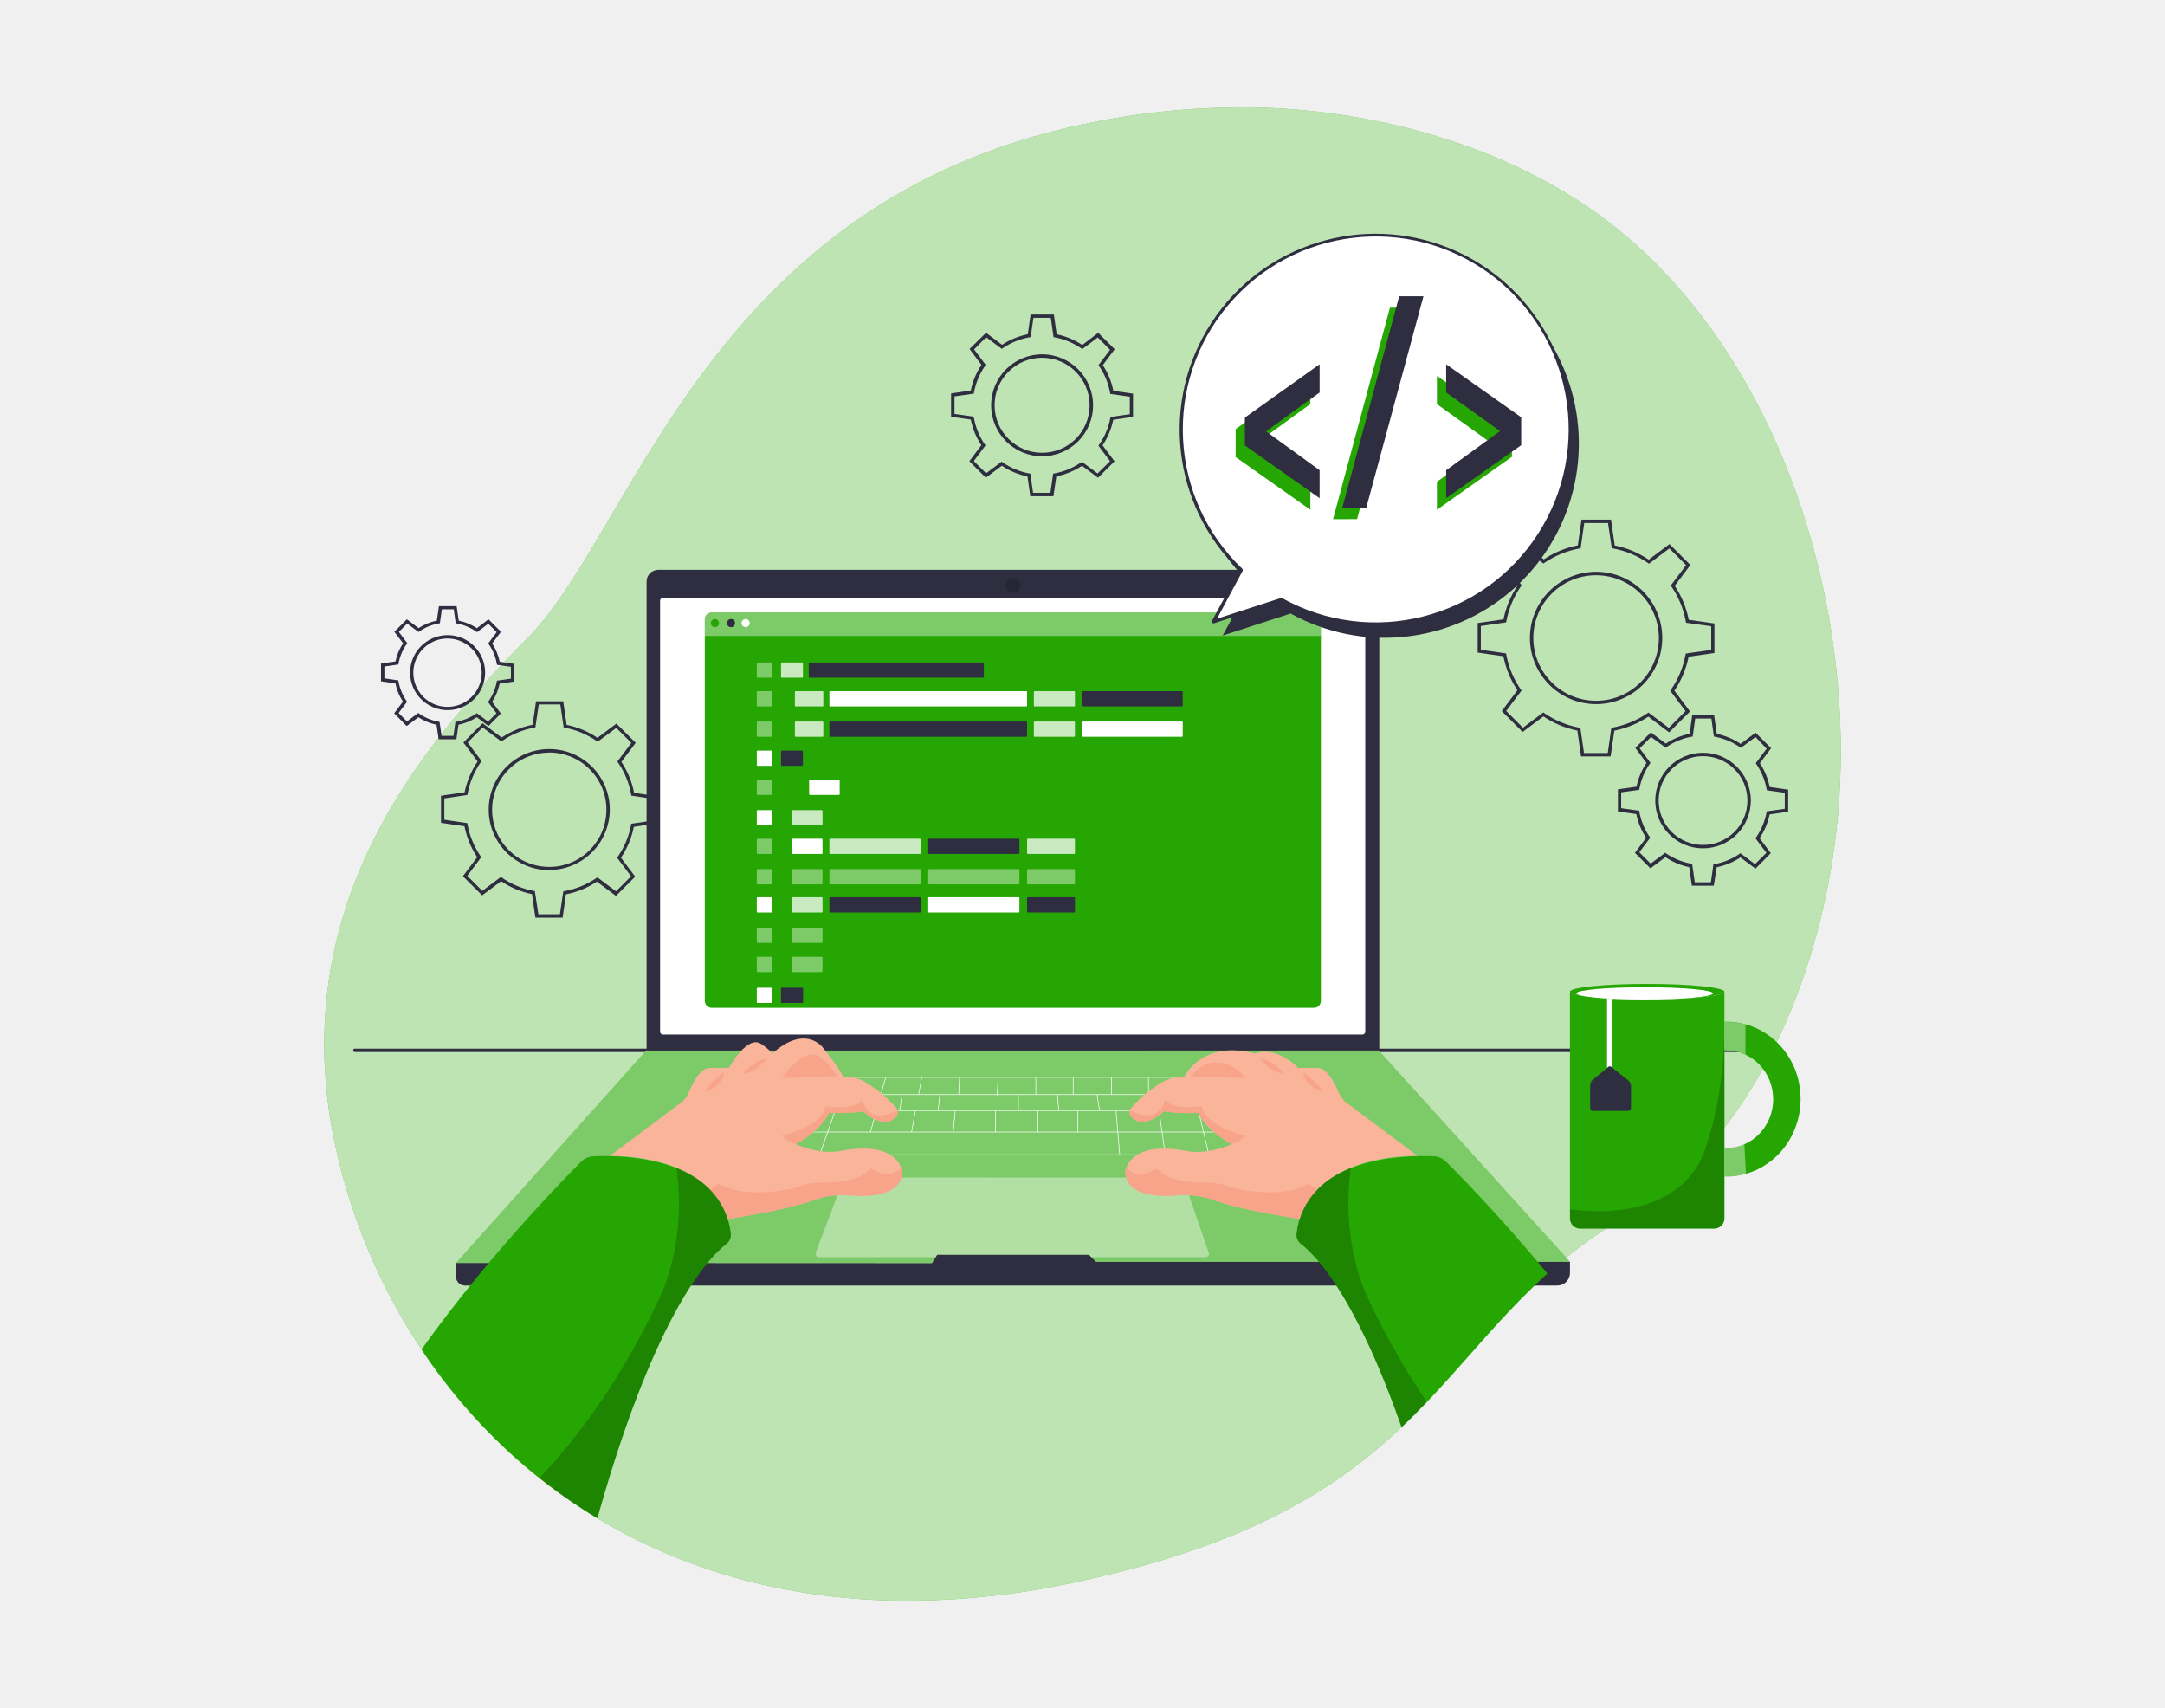
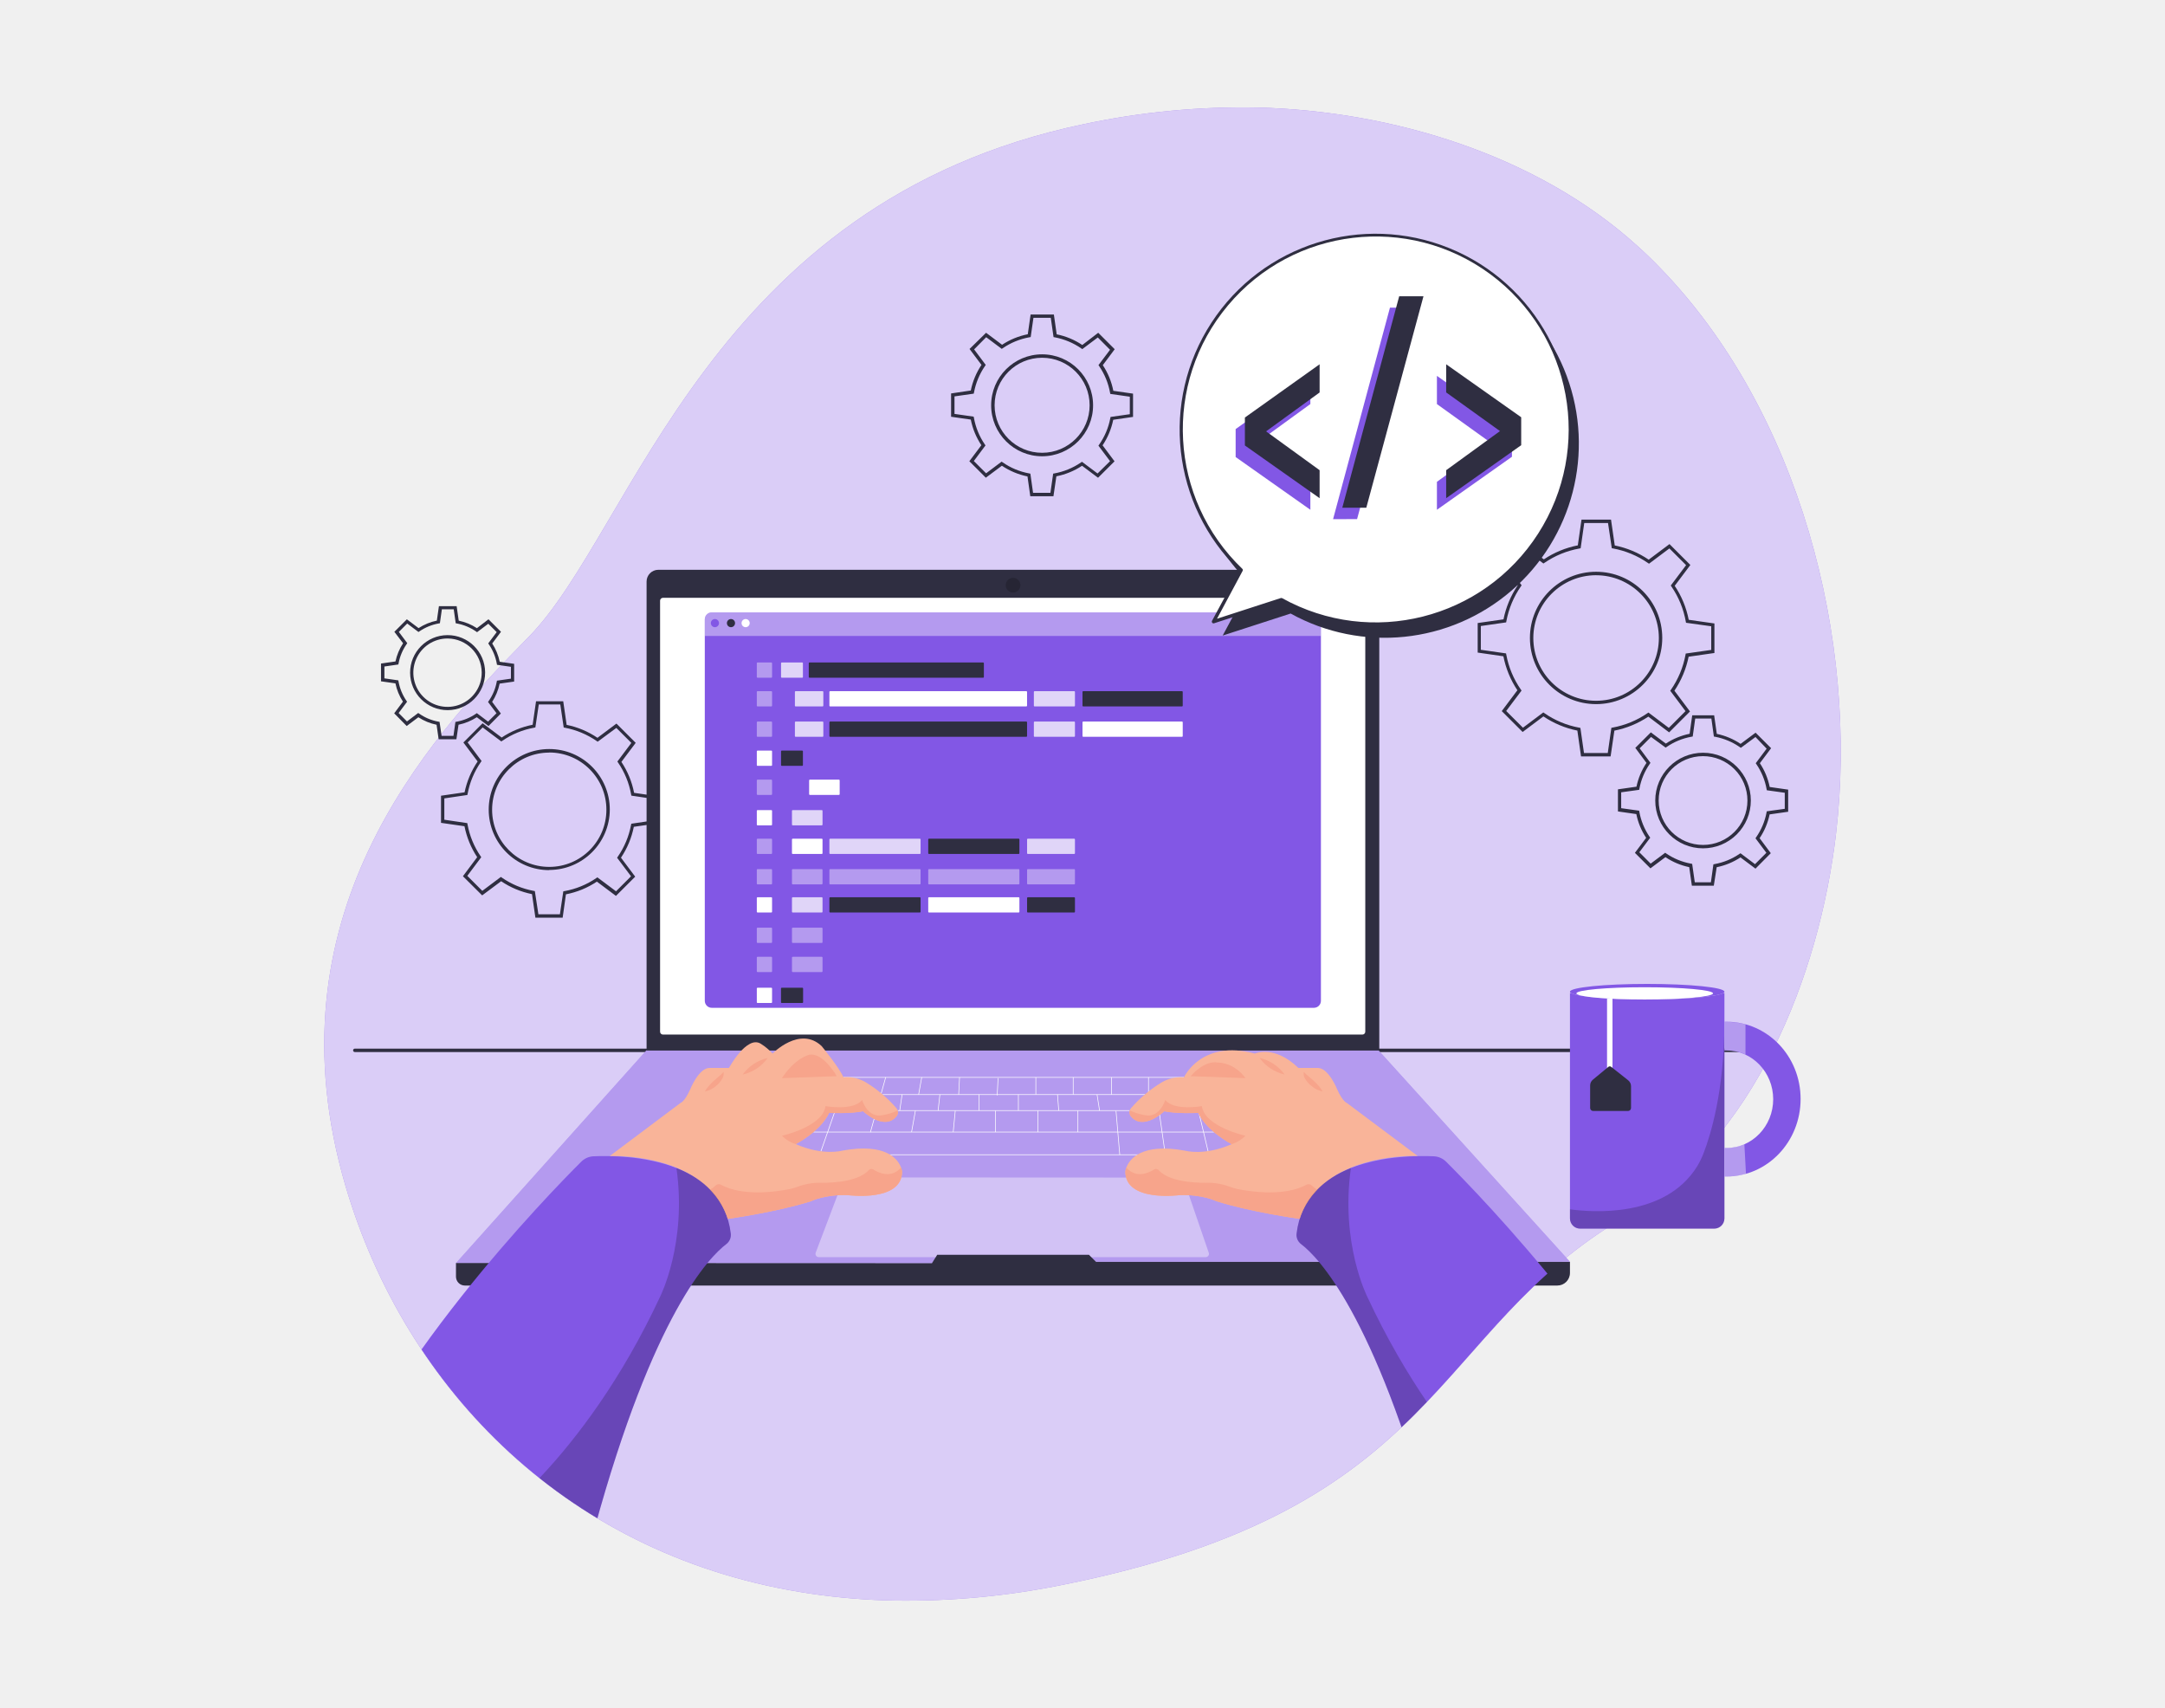
- <svg xmlns="http://www.w3.org/2000/svg" id="f8190e5e-7eb0-4b3f-adbf-15a0d430e3a9" data-name="Layer 1" width="865.76" height="682.89" viewBox="0 0 865.76 682.89">
+ <svg xmlns="http://www.w3.org/2000/svg" id="f8190e5e-7eb0-4b3f-adbf-15a0d430e3a9" data-name="Layer 1" width="865.76" height="682.89" viewBox="0 0 865.76 682.89" data-locator-target="webstorm">
  <defs>
    <clipPath id="fe9b49f8-e166-4e47-ac65-a2d5a59265ce">
      <path id="b1f04b0c-412f-4f15-bef7-21759d12595e" data-name="SVGID" d="M734.19,333.45c-6.71,56.78-32.6,122.79-84.4,153.12-78.23,45.82-71.69,116.3-224.38,147a313.33,313.33,0,0,1-67.69,6.39,260.44,260.44,0,0,1-33.24-2.72c-97-14.18-162.34-81.63-186.3-163C106.7,367,169.62,297,211.36,254.71S283.64,80.85,433.51,49.62A304.56,304.56,0,0,1,503.09,43c53.32,1.36,111.48,18.82,151.72,55.36q4.56,4.08,8.83,8.52C719.57,164.25,743.34,256.05,734.19,333.45Z" fill="none" />
    </clipPath>
  </defs>
-   <path d="M734.19,333.45c-6.71,56.78-32.6,122.79-84.4,153.12-78.23,45.82-71.69,116.3-224.38,147a313.33,313.33,0,0,1-67.69,6.39,260.44,260.44,0,0,1-33.24-2.72c-97-14.18-162.34-81.63-186.3-163C106.7,367,169.62,297,211.36,254.71S283.64,80.85,433.51,49.62A304.56,304.56,0,0,1,503.09,43c53.32,1.36,111.48,18.82,151.72,55.36q4.56,4.08,8.83,8.52C719.57,164.25,743.34,256.05,734.19,333.45Z" fill="#26a603" />
+   <path d="M734.19,333.45c-6.71,56.78-32.6,122.79-84.4,153.12-78.23,45.82-71.69,116.3-224.38,147a313.33,313.33,0,0,1-67.69,6.39,260.44,260.44,0,0,1-33.24-2.72c-97-14.18-162.34-81.63-186.3-163C106.7,367,169.62,297,211.36,254.71S283.64,80.85,433.51,49.62A304.56,304.56,0,0,1,503.09,43c53.32,1.36,111.48,18.82,151.72,55.36q4.56,4.08,8.83,8.52C719.57,164.25,743.34,256.05,734.19,333.45Z" fill="#8257E5" />
  <path d="M734.19,333.45c-6.71,56.78-32.6,122.79-84.4,153.12-78.23,45.82-71.69,116.3-224.38,147a313.33,313.33,0,0,1-67.69,6.39,260.44,260.44,0,0,1-33.24-2.72c-97-14.18-162.34-81.63-186.3-163C106.7,367,169.62,297,211.36,254.71S283.64,80.85,433.51,49.62A304.56,304.56,0,0,1,503.09,43c53.32,1.36,111.48,18.82,151.72,55.36q4.56,4.08,8.83,8.52C719.57,164.25,743.34,256.05,734.19,333.45Z" fill="#fff" opacity="0.7" />
  <g id="eaf174e0-ebbb-4b42-a98f-45f9edbc98ad" data-name="freepik--Table--inject-546">
    <path d="M697.39,420.64H678.88a.68.68,0,0,1,0-1.36h18.51a.68.68,0,0,1,0,1.36Z" fill="#2f2e41" />
    <path d="M670.62,420.64H141.88a.68.68,0,0,1,0-1.36H670.62a.68.68,0,0,1,0,1.36Z" fill="#2f2e41" />
  </g>
  <g id="e6f31740-1334-4c1a-b3b9-32a2fdb0f816" data-name="freepik--Gears--inject-546">
    <path d="M644.06,302.44H632.24l-1.47-10.33a37.46,37.46,0,0,1-13.58-5.67l-8.31,6.23-8.35-8.35,6.26-8.34a37.5,37.5,0,0,1-5.6-13.58l-10.28-1.48V249.11l10.32-1.48a37.58,37.58,0,0,1,5.68-13.58l-6.23-8.31,8.35-8.35,8.34,6.26a37.32,37.32,0,0,1,13.58-5.6l1.48-10.28h11.8l1.49,10.32a37.3,37.3,0,0,1,13.58,5.68l8.31-6.23,8.35,8.35-6.26,8.34a37.08,37.08,0,0,1,5.6,13.58l10.28,1.47v11.81l-10.32,1.48a37.63,37.63,0,0,1-5.68,13.59l6.23,8.31-8.35,8.35-8.31-6.29a37.32,37.32,0,0,1-13.58,5.6Zm-10.64-1.36h9.51L644.37,291l.49-.09a36,36,0,0,0,13.92-5.74l.41-.28,8.15,6.14,6.68-6.7-6.11-8.15.28-.39a36.11,36.11,0,0,0,5.83-14l.08-.48,10.2-1.45V250.4L674.22,249l-.09-.48a35.91,35.91,0,0,0-5.73-14l-.27-.41,6.12-8.15-6.68-6.68-8.15,6.11-.41-.28a36,36,0,0,0-14-5.83l-.47-.08-1.51-10.07h-9.51l-1.44,10.08-.47.1a35.8,35.8,0,0,0-14,5.73l-.41.27-8.15-6.12-6.68,6.68,6.11,8.15-.27.4a36,36,0,0,0-5.83,13.95l-.09.48-10.12,1.45v9.51l10.08,1.44.09.47a35.85,35.85,0,0,0,5.84,14l.27.4-6.14,8.15,6.7,6.69,8.15-6.12.39.28a35.73,35.73,0,0,0,13.95,5.82l.48.1Zm4.84-19.55a26.46,26.46,0,1,1,26.46-26.45A26.46,26.46,0,0,1,638.26,281.53Zm0-51.54a25.1,25.1,0,1,0,25.1,25.1h0A25.12,25.12,0,0,0,638.26,230Z" fill="#2f2e41" />
    <path d="M685.33,354.13h-8.77l-1.06-7.42a26.88,26.88,0,0,1-9.51-4l-6,4.48-6.21-6.2,4.5-6a26.53,26.53,0,0,1-3.93-9.5L647,324.44V315.6l7.41-1.06a26.78,26.78,0,0,1,4-9.51l-4.47-6,6.21-6.21,6,4.49a26.74,26.74,0,0,1,9.51-3.92L676.7,286h8.77l1.06,7.42a26.93,26.93,0,0,1,9.51,4l6-4.47,6.21,6.2-4.5,6a26.65,26.65,0,0,1,3.93,9.51l7.39,1.06v8.84l-7.42,1.06a26.78,26.78,0,0,1-4,9.51l4.47,6L702,347.31l-6-4.49a27.18,27.18,0,0,1-9.51,3.92Zm-7.6-1.36h6.44l1-7.18.49-.1a25.57,25.57,0,0,0,9.92-4.07l.41-.27,5.82,4.37,4.54-4.55-4.35-5.8.27-.41a25.57,25.57,0,0,0,4.15-9.9l.08-.47,7.21-1v-6.42l-7.18-1-.09-.48a25.68,25.68,0,0,0-4.07-9.93l-.27-.4,4.36-5.82L702,294.68,696.15,299l-.41-.27a25.59,25.59,0,0,0-9.89-4.15l-.49-.08-1-7.21H677.9l-1,7.19-.49.09a25.27,25.27,0,0,0-9.92,4.07l-.41.28-5.85-4.27-4.54,4.55L660,305l-.27.41a25.4,25.4,0,0,0-4.14,9.9l-.08.48-7.22,1v6.35l7.19,1,.08.47a25.62,25.62,0,0,0,4.07,9.93l.28.39-4.36,5.83,4.53,4.55,5.82-4.36.39.29a25.7,25.7,0,0,0,9.9,4.07l.49.1Zm3.3-13.58a19.11,19.11,0,1,1,19.11-19.11A19.11,19.11,0,0,1,681,339.19Zm0-36.86a17.75,17.75,0,1,0,17.75,17.75A17.75,17.75,0,0,0,681,302.33Z" fill="#2f2e41" />
    <path d="M225,366.92H214.1l-1.36-9.42a34.1,34.1,0,0,1-12.34-5.16L192.81,358l-7.69-7.66,5.7-7.62a34.58,34.58,0,0,1-5.08-12.37L176.36,329V318.15l9.42-1.36A34.24,34.24,0,0,1,191,304.46l-5.7-7.59,7.69-7.7,7.62,5.72A34.19,34.19,0,0,1,213,289.78l1.36-9.4h10.87l1.36,9.44A33.86,33.86,0,0,1,238.92,295l7.59-5.69,7.7,7.7-5.72,7.62A34,34,0,0,1,253.57,317l9.4,1.36v10.86l-9.51,1.36a34.1,34.1,0,0,1-5.14,12.35l5.69,7.59-7.7,7.69-7.62-5.71a33.85,33.85,0,0,1-12.38,5.08Zm-9.7-1.35h8.6l1.36-9.2.49-.08a32.76,32.76,0,0,0,12.74-5.23l.39-.27,7.46,5.58,6-6-5.57-7.42.27-.41a32.84,32.84,0,0,0,5.31-12.72l.1-.47,9.22-1.36v-8.51l-9.2-1.36-.09-.49a32.85,32.85,0,0,0-5.23-12.74l-.27-.4,5.59-7.45-6-6L239,296.56l-.4-.28a33.13,33.13,0,0,0-12.7-5.31l-.48-.08-1.36-9.23h-8.61l-1.36,9.19-.47.1a32.7,32.7,0,0,0-12.74,5.23l-.41.27-7.46-5.6-6,6,5.57,7.43-.29.41a32.74,32.74,0,0,0-5.3,12.7l-.09.47-9.22,1.36v8.53l9.19,1.36.08.47a32.94,32.94,0,0,0,5.23,12.74l.27.41-5.58,7.46,6,6,7.43-5.57.39.28a32.67,32.67,0,0,0,12.72,5.3l.47.09Zm4.36-17.66a24.21,24.21,0,1,1,24.19-24.22v0a24.23,24.23,0,0,1-24.19,24.15Zm0-47a22.85,22.85,0,1,0,22.83,22.85v0a22.85,22.85,0,0,0-22.83-22.89h0Z" fill="#2f2e41" />
    <path d="M182.51,295.58h-7.1l-.83-5.8a21.14,21.14,0,0,1-7.28-3l-4.67,3.5-5-5.07,3.5-4.68a21,21,0,0,1-3-7.3l-5.77-.82v-7.11l5.78-.83a21.52,21.52,0,0,1,3.05-7.28l-3.49-4.57,5-5,4.68,3.52a21.17,21.17,0,0,1,7.31-3l.83-5.77h7.09l.83,5.79a21,21,0,0,1,7.28,3l4.62-3.55,5,5-3.51,4.68a21.34,21.34,0,0,1,3,7.3l5.77.83v7.09l-5.8.82a21.32,21.32,0,0,1-3,7.3l3.49,4.66-4.93,5-4.69-3.52a21.39,21.39,0,0,1-7.31,3Zm-5.92-1.36h4.74l.79-5.57.49-.09a20,20,0,0,0,7.66-3.14l.4-.29,4.51,3.4,3.36-3.36-3.37-4.49.27-.41a19.58,19.58,0,0,0,3.19-7.65l.1-.47,5.59-.8v-4.74l-5.58-.8-.08-.48a19.66,19.66,0,0,0-3.15-7.67l-.27-.41,3.38-4.51-3.36-3.35-4.49,3.38-.41-.29a19.73,19.73,0,0,0-7.65-3.19l-.47-.09-.8-5.59H176.7l-.79,5.57-.49.1a19.79,19.79,0,0,0-7.66,3.13l-.41.28-4.51-3.39-3.35,3.36,3.37,4.49-.27.41a19.66,19.66,0,0,0-3.2,7.65l-.09.47-5.58.81v4.74l5.57.8.08.47a19.76,19.76,0,0,0,3.15,7.68l.27.39-3.38,4.52,3.34,3.36,4.49-3.38.41.28a19.43,19.43,0,0,0,7.65,3.19l.47.08Zm2.46-10.28A15,15,0,1,1,194,268.84v0A15.05,15.05,0,0,1,179.05,283.94Zm0-28.65A13.67,13.67,0,1,0,192.63,269v-.16A13.7,13.7,0,0,0,179.05,255.29Z" fill="#2f2e41" />
    <path d="M421.26,198.41H412l-1.12-7.92a28.54,28.54,0,0,1-10.24-4.28L394.22,191l-6.59-6.59,4.81-6.4a28.39,28.39,0,0,1-4.23-10.25l-7.88-1.13v-9.32l7.88-1.17a28.67,28.67,0,0,1,4.27-10.24l-4.77-6.37,6.61-6.48,6.4,4.8A28.62,28.62,0,0,1,411,133.64l1.13-7.89h9.3l1.13,7.92a28.52,28.52,0,0,1,10.24,4.27l6.37-4.89,6.59,6.58L441,146a28.58,28.58,0,0,1,4.21,10.26l7.88,1.13v9.3l-7.92,1.15a28.66,28.66,0,0,1-4.26,10.22l4.78,6.39-6.59,6.57-6.4-4.79a28.55,28.55,0,0,1-10.27,4.21Zm-8.15-1.36h6.94l1.1-7.68.49-.09a27.39,27.39,0,0,0,10.62-4.37l.41-.27,6.23,4.67,5-4.92-4.65-6.2.28-.41A27.2,27.2,0,0,0,444,167.19l.1-.48,7.7-1.1v-7L444,157.5l-.1-.47a27.31,27.31,0,0,0-4.36-10.64l-.27-.41,4.62-6.13L439,134.93l-6.21,4.66-.4-.29a27.65,27.65,0,0,0-10.6-4.43l-.49-.08-1.1-7.71h-6.94l-1.1,7.69-.49.08A27.5,27.5,0,0,0,401,139.21l-.4.28-6.24-4.67-4.82,4.88,4.65,6.22-.28.39a27.59,27.59,0,0,0-4.42,10.61l-.1.47-7.7,1.1v7l7.67,1.1.1.47a27.31,27.31,0,0,0,4.36,10.64l.27.39-4.67,6.24,4.91,4.91,6.21-4.66.41.28a27.13,27.13,0,0,0,10.59,4.42l.49.1Zm3.62-14.62a20.38,20.38,0,1,1,20.38-20.38h0A20.38,20.38,0,0,1,416.73,182.43Zm0-39.39a19,19,0,1,0,19,19,19,19,0,0,0-19-19h0Z" fill="#2f2e41" />
  </g>
-   <polygon points="627.81 504.5 438.32 504.5 436.47 502.65 435.46 501.65 374.76 501.65 374.15 502.65 372.67 505.05 182.33 505.05 258.51 419.97 551.25 419.96 627.81 504.5" fill="#26a603" />
+   <polygon points="627.81 504.5 438.32 504.5 436.47 502.65 435.46 501.65 374.76 501.65 374.15 502.65 372.67 505.05 182.33 505.05 258.51 419.97 551.25 419.96 627.81 504.5" fill="#8257E5" />
  <polygon points="627.81 504.5 438.32 504.5 436.47 502.65 435.46 501.65 374.76 501.65 374.15 502.65 372.67 505.05 182.33 505.05 258.51 419.97 551.25 419.96 627.81 504.5" fill="#fff" opacity="0.4" />
  <path d="M182.34,505v5.42A3.56,3.56,0,0,0,185.9,514H622.75a5.05,5.05,0,0,0,5.06-5v-4.46H438.32l-2.86-2.86H374.77l-2.1,3.39Z" fill="#2f2e41" />
  <path d="M263.22,227.82H546.85a4.71,4.71,0,0,1,4.71,4.71V420a0,0,0,0,1,0,0h-293a0,0,0,0,1,0,0V232.54A4.71,4.71,0,0,1,263.22,227.82Z" fill="#2f2e41" />
  <rect x="263.96" y="239.03" width="282" height="174.62" rx="1.14" fill="#fff" />
-   <path d="M528.22,247.62V400.16a2.78,2.78,0,0,1-2.79,2.79H284.62a2.78,2.78,0,0,1-2.78-2.79V247.62a2.78,2.78,0,0,1,2.78-2.77H525.43A2.79,2.79,0,0,1,528.22,247.62Z" fill="#26a603" />
+   <path d="M528.22,247.62V400.16a2.78,2.78,0,0,1-2.79,2.79H284.62a2.78,2.78,0,0,1-2.78-2.79V247.62a2.78,2.78,0,0,1,2.78-2.77H525.43A2.79,2.79,0,0,1,528.22,247.62Z" fill="#8257E5" />
  <path d="M528.22,247.62v6.67H281.84v-6.67a2.78,2.78,0,0,1,2.78-2.77H525.43A2.79,2.79,0,0,1,528.22,247.62Z" fill="#fff" opacity="0.4" />
-   <circle cx="285.89" cy="249.14" r="1.63" fill="#26a603" />
+   <circle cx="285.89" cy="249.14" r="1.63" fill="#8257E5" />
  <circle cx="292.31" cy="249.14" r="1.63" fill="#2f2e41" />
  <circle cx="298.17" cy="249.14" r="1.63" fill="#fff" />
  <rect x="302.64" y="264.88" width="6.1" height="6.1" rx="0.28" fill="#fff" opacity="0.4" />
  <rect x="312.33" y="264.88" width="8.75" height="6.1" rx="0.28" fill="#fff" opacity="0.75" />
  <rect x="302.64" y="300.11" width="6.1" height="6.1" rx="0.28" fill="#fff" />
  <rect x="312.33" y="300.11" width="8.75" height="6.1" rx="0.28" fill="#2f2e41" />
  <rect x="302.64" y="311.73" width="6.1" height="6.1" rx="0.28" fill="#fff" opacity="0.4" />
  <rect x="323.56" y="311.73" width="12.22" height="6.1" rx="0.28" fill="#fff" />
  <rect x="302.64" y="323.9" width="6.1" height="6.1" rx="0.28" fill="#fff" />
  <rect x="316.7" y="323.9" width="12.22" height="6.1" rx="0.28" fill="#fff" opacity="0.75" />
  <g opacity="0.4">
    <rect x="302.64" y="370.91" width="6.1" height="6.1" rx="0.28" fill="#fff" />
    <rect x="316.7" y="370.91" width="12.22" height="6.1" rx="0.28" fill="#fff" />
  </g>
  <g opacity="0.4">
    <rect x="302.64" y="382.56" width="6.1" height="6.1" rx="0.28" fill="#fff" />
    <rect x="316.7" y="382.56" width="12.22" height="6.1" rx="0.28" fill="#fff" />
  </g>
  <rect x="302.64" y="394.93" width="6.1" height="6.1" rx="0.28" fill="#fff" />
  <rect x="312.31" y="394.93" width="8.84" height="6.1" rx="0.28" fill="#2f2e41" />
  <rect x="302.64" y="335.34" width="6.1" height="6.1" rx="0.28" fill="#fff" opacity="0.4" />
  <rect x="316.7" y="335.34" width="12.22" height="6.1" rx="0.28" fill="#fff" />
  <rect x="331.67" y="335.34" width="36.46" height="6.1" rx="0.28" fill="#fff" opacity="0.75" />
  <rect x="371.19" y="335.34" width="36.46" height="6.1" rx="0.28" fill="#2f2e41" />
  <rect x="410.72" y="335.34" width="19.14" height="6.1" rx="0.28" fill="#fff" opacity="0.75" />
  <g opacity="0.4">
    <rect x="302.64" y="347.5" width="6.1" height="6.1" rx="0.28" fill="#fff" />
    <rect x="316.7" y="347.5" width="12.22" height="6.1" rx="0.28" fill="#fff" />
    <rect x="331.67" y="347.5" width="36.46" height="6.1" rx="0.28" fill="#fff" />
    <rect x="371.19" y="347.5" width="36.46" height="6.1" rx="0.28" fill="#fff" />
    <rect x="410.72" y="347.5" width="19.14" height="6.1" rx="0.28" fill="#fff" />
  </g>
  <rect x="302.64" y="358.75" width="6.1" height="6.1" rx="0.28" fill="#fff" />
  <rect x="316.7" y="358.75" width="12.22" height="6.1" rx="0.28" fill="#fff" opacity="0.75" />
  <rect x="331.67" y="358.75" width="36.46" height="6.1" rx="0.28" fill="#2f2e41" />
  <rect x="371.19" y="358.75" width="36.46" height="6.1" rx="0.28" fill="#fff" />
  <rect x="410.72" y="358.75" width="19.14" height="6.1" rx="0.28" fill="#2f2e41" />
  <rect x="323.42" y="264.88" width="70.02" height="6.1" rx="0.28" fill="#2f2e41" />
  <rect x="302.64" y="276.35" width="6.1" height="6.1" rx="0.28" fill="#fff" opacity="0.4" />
  <rect x="317.87" y="276.35" width="11.37" height="6.1" rx="0.28" fill="#fff" opacity="0.75" />
  <rect x="413.43" y="276.35" width="16.43" height="6.1" rx="0.28" fill="#fff" opacity="0.75" />
  <rect x="432.88" y="276.35" width="40.08" height="6.1" rx="0.28" fill="#2f2e41" />
  <rect x="331.67" y="276.35" width="79.04" height="6.1" rx="0.28" fill="#fff" />
  <rect x="302.64" y="288.5" width="6.1" height="6.1" rx="0.28" fill="#fff" opacity="0.4" />
  <rect x="317.87" y="288.5" width="11.37" height="6.1" rx="0.28" fill="#fff" opacity="0.75" />
  <rect x="413.43" y="288.5" width="16.43" height="6.1" rx="0.28" fill="#fff" opacity="0.75" />
  <rect x="432.88" y="288.5" width="40.08" height="6.1" rx="0.28" fill="#fff" />
  <rect x="331.67" y="288.5" width="79.04" height="6.1" rx="0.28" fill="#2f2e41" />
  <circle cx="405.11" cy="233.98" r="2.94" opacity="0.2" />
-   <path d="M689.58,397.06v90.12a4.09,4.09,0,0,1-4.1,4.07H631.9a4.08,4.08,0,0,1-4.09-4.07V397.06h.48c2.55,1.46,15.21,2.58,30.41,2.58s27.85-1.12,30.4-2.58Z" fill="#26a603" />
+   <path d="M689.58,397.06v90.12a4.09,4.09,0,0,1-4.1,4.07H631.9a4.08,4.08,0,0,1-4.09-4.07V397.06h.48c2.55,1.46,15.21,2.58,30.41,2.58s27.85-1.12,30.4-2.58Z" fill="#8257E5" />
  <path d="M689.58,408.52v78.66a4.09,4.09,0,0,1-4.1,4.07H631.9a4.08,4.08,0,0,1-4.09-4.07v-3.66c8.67,1.2,38.06,3.59,50.9-17.24a32.41,32.41,0,0,0,2.61-5.4C684,453.89,689.56,436.24,689.58,408.52Z" opacity="0.2" />
-   <path d="M690.41,408.52a7.58,7.58,0,0,0-.83,0V420a7.58,7.58,0,0,1,.83,0c10.3,0,18.67,8.74,18.67,19.5S700.71,459,690.41,459c-.29,0-.55,0-.83,0V470.4c.28,0,.54,0,.83,0,16.36,0,29.63-13.85,29.63-31S706.77,408.52,690.41,408.52Z" fill="#26a603" />
+   <path d="M690.41,408.52a7.58,7.58,0,0,0-.83,0V420a7.58,7.58,0,0,1,.83,0c10.3,0,18.67,8.74,18.67,19.5S700.71,459,690.41,459c-.29,0-.55,0-.83,0V470.4c.28,0,.54,0,.83,0,16.36,0,29.63-13.85,29.63-31S706.77,408.52,690.41,408.52Z" fill="#8257E5" />
  <path d="M689.58,408.55V420s5.37-.13,8.42,1.67V409.55A33.25,33.25,0,0,0,689.58,408.55Z" fill="#fff" opacity="0.4" />
  <path d="M689.58,458.94V470.4s5.4.07,8.62-1.06l-.65-11.86A18,18,0,0,1,689.58,458.94Z" fill="#fff" opacity="0.4" />
  <rect x="642.64" y="399.24" width="2.18" height="31.33" fill="#fff" />
  <path d="M482.13,502.65H436.47l-1-1h-60.7l-.61,1H327.4a1.33,1.33,0,0,1-1.2-1.81l11.39-30.07,135.46.07,10.3,30A1.32,1.32,0,0,1,482.13,502.65Z" fill="#fff" opacity="0.4" />
  <path d="M635.88,443v-9a3,3,0,0,1,1.09-2.31l6.21-5.14a.89.89,0,0,1,1.11,0l6.8,5.38a3,3,0,0,1,1.14,2.36V443a1.2,1.2,0,0,1-1.2,1.2H637.08A1.2,1.2,0,0,1,635.88,443Z" fill="#2f2e41" />
  <line x1="337.26" y1="430.77" x2="473.45" y2="430.77" fill="none" stroke="#fff" stroke-miterlimit="10" stroke-width="0.25" />
  <line x1="352.94" y1="437.65" x2="457.77" y2="437.65" fill="none" stroke="#fff" stroke-miterlimit="10" stroke-width="0.25" />
  <line x1="358.94" y1="444.04" x2="451.77" y2="444.04" fill="none" stroke="#fff" stroke-miterlimit="10" stroke-width="0.25" />
  <line x1="325.3" y1="452.63" x2="485.42" y2="452.63" fill="none" stroke="#fff" stroke-miterlimit="10" stroke-width="0.25" />
  <line x1="355.76" y1="461.7" x2="455.07" y2="461.7" fill="none" stroke="#fff" stroke-miterlimit="10" stroke-width="0.25" />
  <line x1="328.27" y1="460.35" x2="333.63" y2="445.04" fill="none" stroke="#fff" stroke-miterlimit="10" stroke-width="0.25" />
  <line x1="354.17" y1="430.77" x2="348.07" y2="452.7" fill="none" stroke="#fff" stroke-miterlimit="10" stroke-width="0.25" />
  <line x1="360.73" y1="437.65" x2="359.79" y2="444.04" fill="none" stroke="#fff" stroke-miterlimit="10" stroke-width="0.25" />
  <line x1="368.58" y1="430.77" x2="367.35" y2="437.65" fill="none" stroke="#fff" stroke-miterlimit="10" stroke-width="0.25" />
  <line x1="366.06" y1="444.04" x2="364.53" y2="452.63" fill="none" stroke="#fff" stroke-miterlimit="10" stroke-width="0.25" />
  <line x1="381.18" y1="452.63" x2="382" y2="444.04" fill="none" stroke="#fff" stroke-miterlimit="10" stroke-width="0.25" />
  <line x1="375.85" y1="437.65" x2="375.14" y2="444.04" fill="none" stroke="#fff" stroke-miterlimit="10" stroke-width="0.25" />
  <line x1="383.72" y1="430.77" x2="383.36" y2="437.65" fill="none" stroke="#fff" stroke-miterlimit="10" stroke-width="0.25" />
  <line x1="399.12" y1="431.07" x2="398.77" y2="437.96" fill="none" stroke="#fff" stroke-miterlimit="10" stroke-width="0.25" />
  <line x1="391.46" y1="437.65" x2="391.46" y2="444.04" fill="none" stroke="#fff" stroke-miterlimit="10" stroke-width="0.25" />
  <line x1="407.24" y1="437.65" x2="407.24" y2="444.04" fill="none" stroke="#fff" stroke-miterlimit="10" stroke-width="0.25" />
  <line x1="398.11" y1="444.04" x2="398.11" y2="452.63" fill="none" stroke="#fff" stroke-miterlimit="10" stroke-width="0.25" />
  <line x1="415.06" y1="444.04" x2="415.06" y2="452.63" fill="none" stroke="#fff" stroke-miterlimit="10" stroke-width="0.25" />
  <line x1="431.04" y1="444.04" x2="431.04" y2="452.63" fill="none" stroke="#fff" stroke-miterlimit="10" stroke-width="0.25" />
  <line x1="446.28" y1="444.16" x2="447.78" y2="461.7" fill="none" stroke="#fff" stroke-miterlimit="10" stroke-width="0.25" />
  <line x1="463.54" y1="444.47" x2="465.99" y2="461.7" fill="none" stroke="#fff" stroke-miterlimit="10" stroke-width="0.25" />
  <line x1="479.29" y1="444.24" x2="483.43" y2="461.7" fill="none" stroke="#fff" stroke-miterlimit="10" stroke-width="0.25" />
  <line x1="423.38" y1="444.04" x2="422.88" y2="437.65" fill="none" stroke="#fff" stroke-miterlimit="10" stroke-width="0.25" />
  <line x1="438.7" y1="437.65" x2="439.7" y2="444.04" fill="none" stroke="#fff" stroke-miterlimit="10" stroke-width="0.25" />
  <line x1="414.22" y1="430.77" x2="414.22" y2="437.65" fill="none" stroke="#fff" stroke-miterlimit="10" stroke-width="0.25" />
  <line x1="429.16" y1="430.77" x2="429.16" y2="437.65" fill="none" stroke="#fff" stroke-miterlimit="10" stroke-width="0.25" />
  <line x1="444.49" y1="430.77" x2="444.49" y2="437.65" fill="none" stroke="#fff" stroke-miterlimit="10" stroke-width="0.25" />
  <line x1="459.27" y1="430.77" x2="459.27" y2="437.65" fill="none" stroke="#fff" stroke-miterlimit="10" stroke-width="0.25" />
-   <path d="M689.58,396.52c0,.17-.16.37-.48.54-2.55,1.46-15.21,2.58-30.4,2.58s-27.86-1.12-30.41-2.58c-.33-.17-.48-.37-.48-.54,0-1.72,13.83-3.12,30.89-3.12S689.58,394.8,689.58,396.52Z" fill="#26a603" />
+   <path d="M689.58,396.52c0,.17-.16.37-.48.54-2.55,1.46-15.21,2.58-30.4,2.58s-27.86-1.12-30.41-2.58c-.33-.17-.48-.37-.48-.54,0-1.72,13.83-3.12,30.89-3.12S689.58,394.8,689.58,396.52Z" fill="#8257E5" />
  <ellipse cx="657.7" cy="397.18" rx="27.31" ry="2.45" fill="#fff" />
  <path d="M553.65,99.67A77.66,77.66,0,0,0,500,233.47l-11.06,20.64,27.17-8.8A77.67,77.67,0,1,0,553.65,99.67Z" fill="#2f2e41" />
  <path d="M550,94.13a77.67,77.67,0,0,0-53.68,133.8l-11.05,20.63,27.16-8.79A77.68,77.68,0,1,0,550,94.13Z" fill="#fff" />
  <path d="M550,250.16a78.6,78.6,0,0,1-37.69-9.66l-26.82,8.71a.69.69,0,0,1-.74-.22.72.72,0,0,1-.08-.76l10.87-20.17a78.35,78.35,0,1,1,54.52,22.1Zm-37.61-11.07a.73.73,0,0,1,.33.08,77.15,77.15,0,1,0-15.92-11.73.65.65,0,0,1,.12.8l-10.25,19.15,25.51-8.27Z" fill="#2f2e41" />
-   <path d="M524,203.82l-29.88-21.08V171.56L524,150.28v11.27L502.6,177.1,524,192.65Z" fill="#26a603" />
-   <path d="M533.08,207.58,555.83,123h9.71l-22.86,84.55Z" fill="#26a603" />
-   <path d="M574.61,203.82V192.65L596.11,177l-21.5-15.44V150.28l30,21.19v11.16Z" fill="#26a603" />
+   <path d="M524,203.82l-29.88-21.08V171.56L524,150.28v11.27L502.6,177.1,524,192.65Z" fill="#8257E5" />
+   <path d="M533.08,207.58,555.83,123h9.71l-22.86,84.55Z" fill="#8257E5" />
+   <path d="M574.61,203.82V192.65L596.11,177l-21.5-15.44V150.28l30,21.19v11.16Z" fill="#8257E5" />
  <path d="M527.7,199.19l-29.88-21.08V166.94l29.88-21.29v11.27l-21.41,15.55L527.7,188Z" fill="#2f2e41" />
  <path d="M536.77,203l22.75-84.54h9.71L546.37,203Z" fill="#2f2e41" />
  <path d="M578.31,199.19V188l21.52-15.64-21.52-15.46V145.65l30,21.18V178Z" fill="#2f2e41" />
  <g clip-path="url(#fe9b49f8-e166-4e47-ac65-a2d5a59265ce)">
-     <path d="M292.23,493.19a4.58,4.58,0,0,1-1.81,4.25c-6.71,5.1-29.13,27.69-52.7,113.82H129.34c21.88-64,90.47-134.21,103.1-146.78a7.41,7.41,0,0,1,4.9-2.16c6.08-.26,20.57-.28,33.17,4.68C281.18,471.23,290.51,479,292.23,493.19Z" fill="#26a603" />
+     <path d="M292.23,493.19a4.58,4.58,0,0,1-1.81,4.25c-6.71,5.1-29.13,27.69-52.7,113.82H129.34c21.88-64,90.47-134.21,103.1-146.78a7.41,7.41,0,0,1,4.9-2.16c6.08-.26,20.57-.28,33.17,4.68C281.18,471.23,290.51,479,292.23,493.19Z" fill="#8257E5" />
    <path d="M360.73,468.44c0,12.29-21.5,9.44-21.5,9.44-9.22-.44-14.91,2.39-14.91,2.39-13.83,4.4-33.31,7.08-33.31,7.08a.32.32,0,0,0,0-.08,30.8,30.8,0,0,0-6.54-11.07,4.93,4.93,0,0,0-.5-.52c-14.14-14.67-40.13-13.47-40.13-13.47L272.12,441s1.63-.45,3.81-5.29c0,0,3.44-8.72,7.8-8.72h7.78s7.15-13.22,12.75-9.65a22.87,22.87,0,0,1,4.68,3.9s10.89-11.2,19.61-3c0,0,7.15,8.71,8.71,12.46a15.2,15.2,0,0,1,8.76,1.92A51.59,51.59,0,0,1,358.4,443a2.4,2.4,0,0,1,.54,1,2.36,2.36,0,0,1-.37,2.2c-4.9,6.21-13.42-1.92-13.42-1.92-5.27,1.09-13.59.66-13.59.66-3.51,7.45-13.38,12.5-13.38,12.5,11,4.82,18.63,2.62,18.63,2.62,17.67-3.23,22.33,3.55,23.51,6.77h0A7.37,7.37,0,0,1,360.73,468.44Z" fill="#f9b499" />
    <path d="M312.67,431.07l21.94-.78s-5.44-9.64-11-8.56C323.64,421.73,318.12,422.82,312.67,431.07Z" fill="#f7a48b" />
    <path d="M358.57,446.24c-4.9,6.21-13.42-1.92-13.42-1.92-5.27,1.09-13.59.66-13.59.66-3.51,7.45-13.38,12.5-13.38,12.5a13.51,13.51,0,0,1-5.51-3.37s16.34-3.58,17.43-11.84c0,0,11.2,2,14.64-2.48,0,0,2.18,7.45,8.23,6.06a21.87,21.87,0,0,0,5.95-1.83l0,0A2.36,2.36,0,0,1,358.57,446.24Z" fill="#f7a48b" />
    <path d="M360.73,468.44c0,12.29-21.5,9.44-21.5,9.44-9.22-.44-14.91,2.39-14.91,2.39-13.83,4.4-33.31,7.08-33.31,7.08a.32.32,0,0,0,0-.08,28.6,28.6,0,0,0-6.54-11.07,4.93,4.93,0,0,0-.5-.52,11.21,11.21,0,0,0,2.2-1.68,1.79,1.79,0,0,1,2.14-.31c2.79,1.59,11,4.9,27.52,1.74a20.8,20.8,0,0,0,3.3-1,25.48,25.48,0,0,1,9.11-1.54s14.12.59,19.18-5.05a1.41,1.41,0,0,1,1.82-.24c2.13,1.37,7.09,3.73,11.1-.77h0A7.37,7.37,0,0,1,360.73,468.44Z" fill="#f7a48b" />
    <path d="M289.34,428.58a3.88,3.88,0,0,1-.65,2.92,10,10,0,0,1-1.82,2.26,10.63,10.63,0,0,1-5,2.67,11.51,11.51,0,0,1,1.66-2.34,26.58,26.58,0,0,1,1.89-1.93c.65-.59,1.32-1.17,2-1.73A12.12,12.12,0,0,0,289.34,428.58Z" fill="#f7a48b" />
    <path d="M297,429.62A17,17,0,0,1,307,423a16.84,16.84,0,0,1-10,6.63Z" fill="#f7a48b" />
    <path d="M292.23,493.19a4.58,4.58,0,0,1-1.81,4.25c-6.71,5.1-29.13,27.69-52.7,113.82H192.94s39.89-26.12,71-92.73c0,0,10.87-21.39,6.56-51.53C281.18,471.23,290.51,479,292.23,493.19Z" opacity="0.2" />
-     <path d="M518.49,493.19a4.58,4.58,0,0,0,1.81,4.25c6.71,5.1,29.13,27.69,52.7,113.82H681.38c-21.88-64-90.47-134.21-103.1-146.78a7.42,7.42,0,0,0-4.91-2.16c-6.07-.26-20.56-.28-33.16,4.68C529.54,471.23,520.21,479,518.49,493.19Z" fill="#26a603" />
+     <path d="M518.49,493.19a4.58,4.58,0,0,0,1.81,4.25c6.71,5.1,29.13,27.69,52.7,113.82H681.38c-21.88-64-90.47-134.21-103.1-146.78a7.42,7.42,0,0,0-4.91-2.16c-6.07-.26-20.56-.28-33.16,4.68C529.54,471.23,520.21,479,518.49,493.19Z" fill="#8257E5" />
    <path d="M519.21,427H527c4.35,0,7.8,8.72,7.8,8.72,2.18,4.84,3.81,5.29,3.81,5.29l28.3,21.18s-26-1.2-40.13,13.47a4.93,4.93,0,0,0-.5.52,30.8,30.8,0,0,0-6.54,11.07.32.32,0,0,0,0,.08s-19.48-2.68-33.31-7.08c0,0-5.69-2.83-14.91-2.39,0,0-21.5,2.85-21.5-9.44a7.37,7.37,0,0,1,.39-1.57h0c1.18-3.22,5.84-10,23.51-6.77,0,0,7.67,2.2,18.63-2.62,0,0-9.87-5.05-13.38-12.5,0,0-8.32.43-13.59-.66,0,0-8.52,8.13-13.42,1.92a2.36,2.36,0,0,1-.38-2.2,2.54,2.54,0,0,1,.55-1,51.39,51.39,0,0,1,12.38-10.35,15.17,15.17,0,0,1,8.75-1.92s6.87-15.25,28.33-9.5C501.78,421.27,509.54,417.62,519.21,427Z" fill="#f9b499" />
    <path d="M498.05,431.07l-21.94-.78s5.44-6.53,11-5.44C487.08,424.85,493.35,424.63,498.05,431.07Z" fill="#f7a48b" />
    <path d="M452.15,446.24c4.9,6.21,13.42-1.92,13.42-1.92,5.27,1.09,13.59.66,13.59.66,3.51,7.45,13.38,12.5,13.38,12.5a13.57,13.57,0,0,0,5.51-3.37s-16.34-3.58-17.43-11.84c0,0-11.2,2-14.64-2.48,0,0-2.18,7.45-8.24,6.06A21.87,21.87,0,0,1,451.8,444l0,0A2.36,2.36,0,0,0,452.15,446.24Z" fill="#f7a48b" />
    <path d="M450,468.44c0,12.29,21.5,9.44,21.5,9.44,9.22-.44,14.91,2.39,14.91,2.39,13.83,4.4,33.31,7.08,33.31,7.08a.32.32,0,0,1,0-.08,28.6,28.6,0,0,1,6.54-11.07,4.93,4.93,0,0,1,.5-.52,11.21,11.21,0,0,1-2.2-1.68,1.79,1.79,0,0,0-2.14-.31c-2.79,1.59-11,4.9-27.52,1.74a20.8,20.8,0,0,1-3.3-1,25.48,25.48,0,0,0-9.11-1.54s-14.12.59-19.18-5.05a1.41,1.41,0,0,0-1.82-.24c-2.13,1.37-7.1,3.73-11.1-.77h0A7.37,7.37,0,0,0,450,468.44Z" fill="#f7a48b" />
    <path d="M521.37,428.58a12.17,12.17,0,0,0,2,1.85c.67.56,1.33,1.14,2,1.73a26.58,26.58,0,0,1,1.89,1.93,11.51,11.51,0,0,1,1.66,2.34,10.63,10.63,0,0,1-5-2.67A10,10,0,0,1,522,431.5,3.93,3.93,0,0,1,521.37,428.58Z" fill="#f7a48b" />
    <path d="M513.7,429.62a16.84,16.84,0,0,1-10-6.63,17,17,0,0,1,10,6.63Z" fill="#f7a48b" />
    <path d="M518.49,493.19a4.58,4.58,0,0,0,1.81,4.25c6.71,5.1,29.13,27.69,52.7,113.82h44.78s-39.9-26.12-71-92.73c0,0-10.87-21.39-6.56-51.53C529.54,471.23,520.21,479,518.49,493.19Z" opacity="0.2" />
  </g>
</svg>
